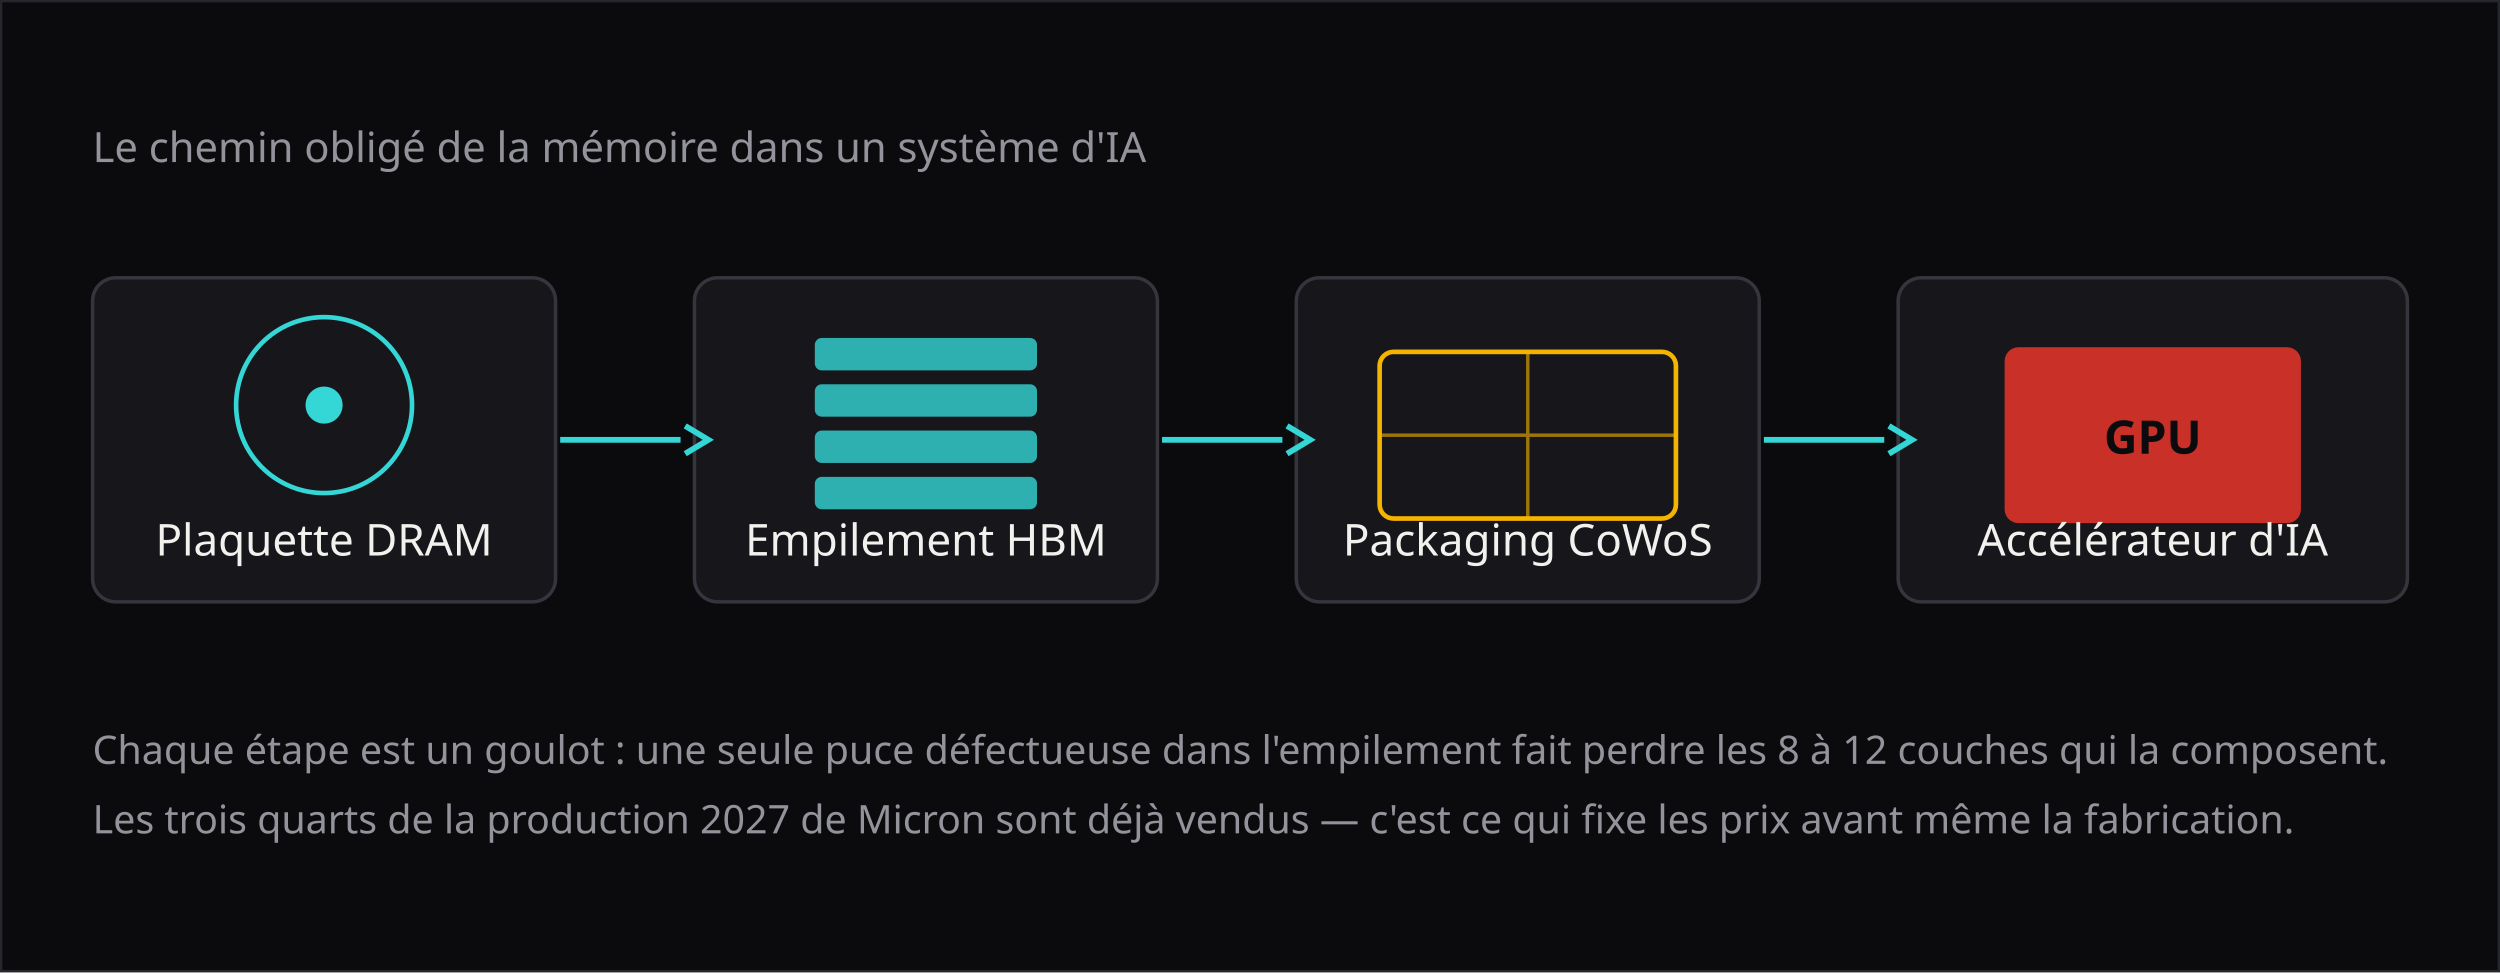
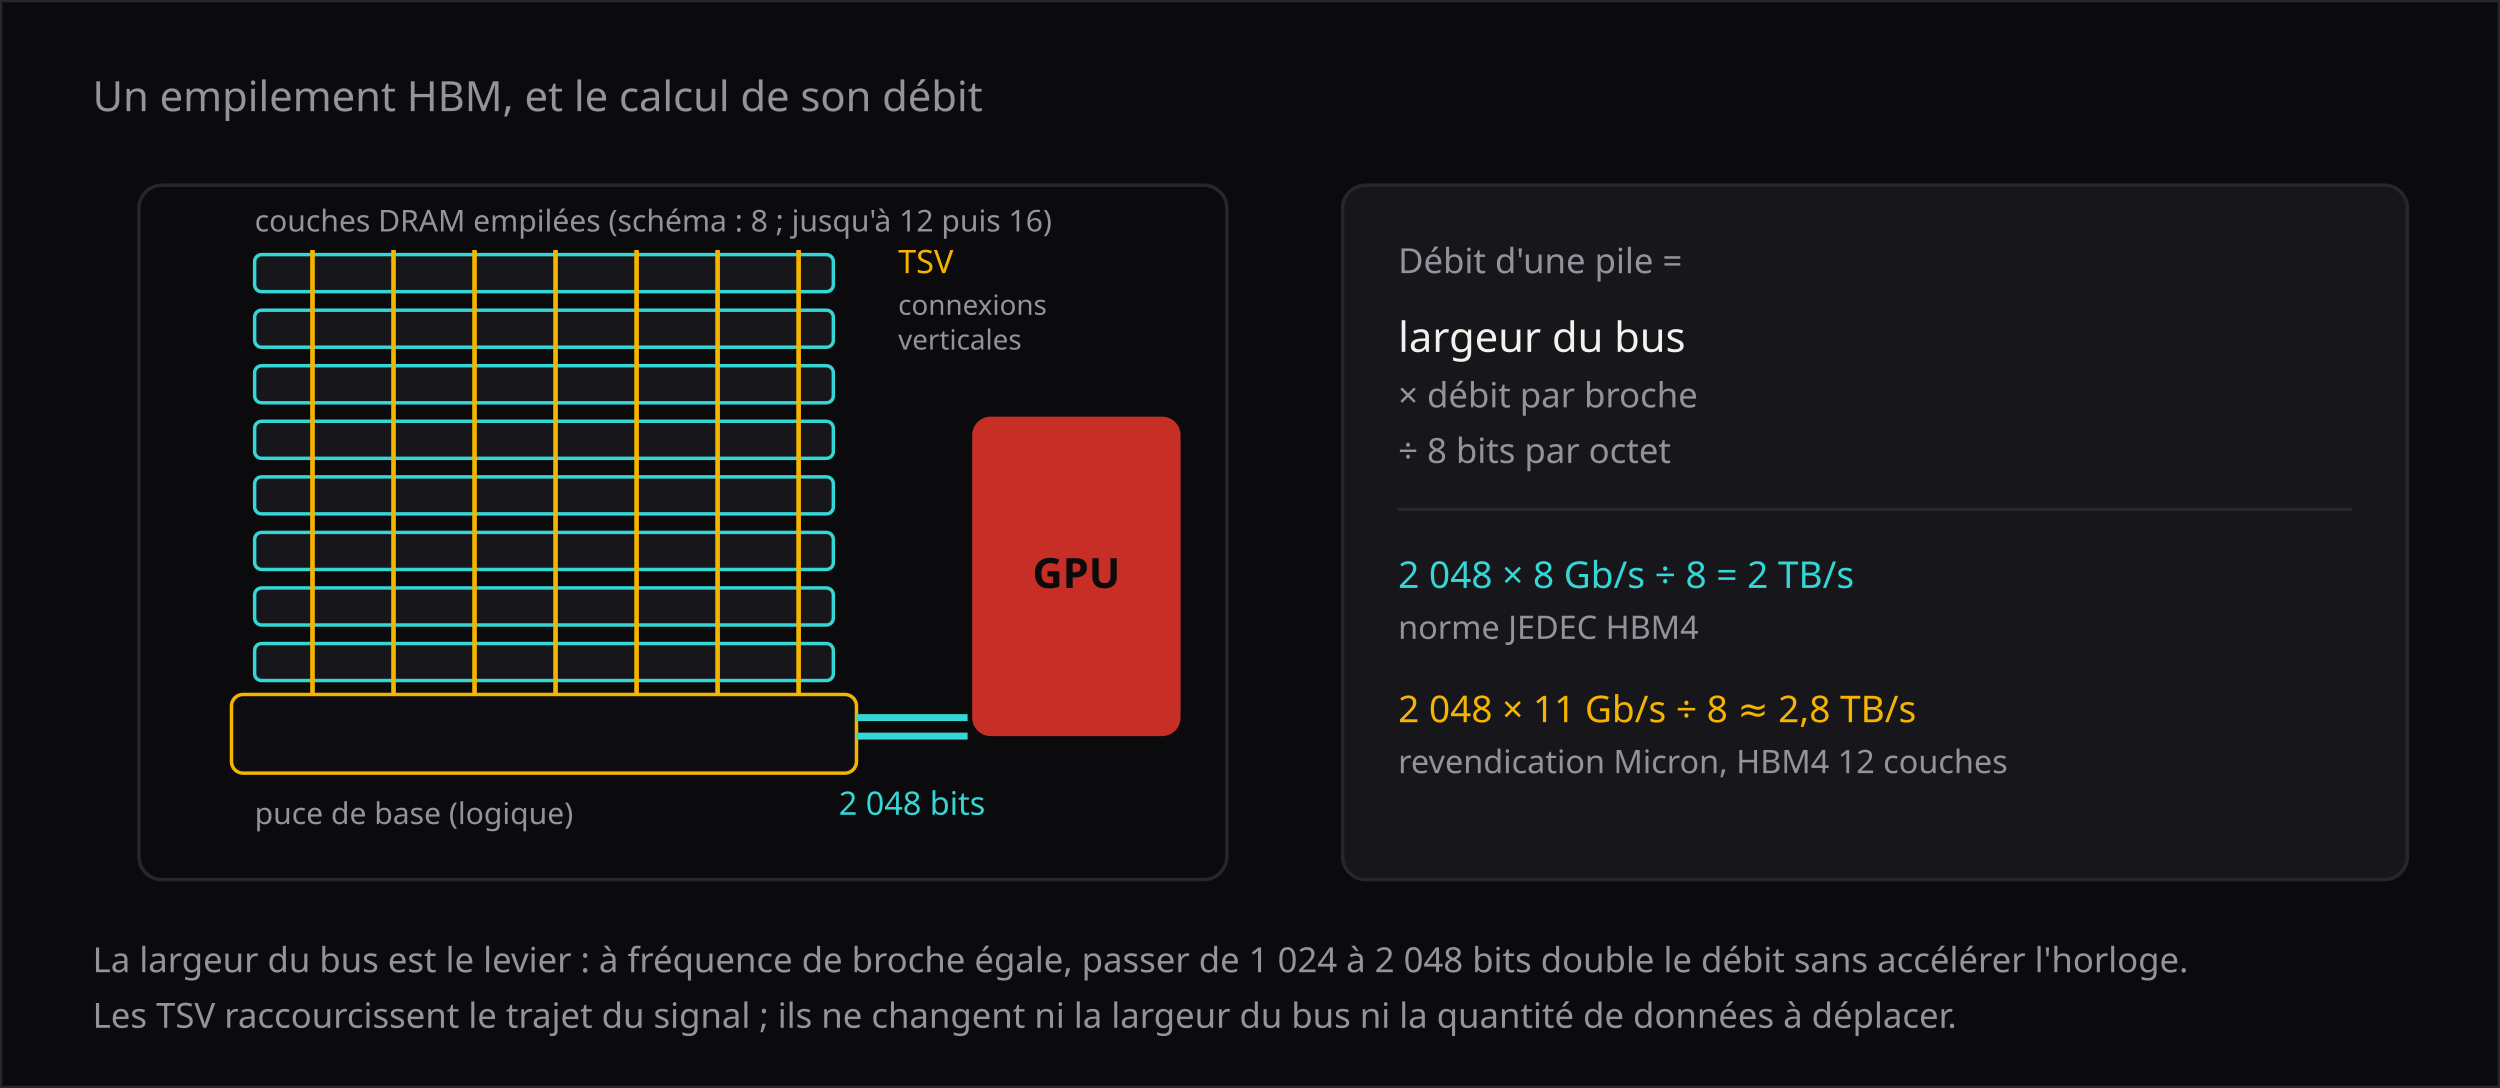
- <svg xmlns="http://www.w3.org/2000/svg" width="1080" height="420" viewBox="0 0 1080 420" role="img" aria-label="De la plaquette DRAM au GPU : les quatre étapes de la chaîne mémoire">
-   <rect width="1080" height="420" fill="#0B0B0E" />
-   <rect x="0.5" y="0.5" width="1079" height="419" fill="none" stroke="#26262D" />
-   <rect x="40" y="120" width="200" height="140" rx="10" fill="#16161B" stroke="#35353D" stroke-width="1.5" />
-   <circle cx="140" cy="175" r="38" fill="none" stroke="#35D6D6" stroke-width="2" />
-   <circle cx="140" cy="175" r="8" fill="#35D6D6" />
-   <text x="140" y="240" text-anchor="middle" fill="#F2F1ED" font-family="Barlow, ui-sans-serif, system-ui, sans-serif" font-size="19">Plaquette DRAM</text>
-   <rect x="300" y="120" width="200" height="140" rx="10" fill="#16161B" stroke="#35353D" stroke-width="1.5" />
-   <g fill="#35D6D6" fill-opacity="0.8">
-     <rect x="352" y="146" width="96" height="14" rx="3" />
-     <rect x="352" y="166" width="96" height="14" rx="3" />
-     <rect x="352" y="186" width="96" height="14" rx="3" />
-     <rect x="352" y="206" width="96" height="14" rx="3" />
+ <svg xmlns="http://www.w3.org/2000/svg" width="1080" height="470" viewBox="0 0 1080 470" role="img" aria-label="Coupe d'une pile HBM reliée à un GPU, et formule de calcul du débit mémoire">
+   <rect width="1080" height="470" fill="#0B0B0E" />
+   <rect x="0.5" y="0.5" width="1079" height="469" fill="none" stroke="#26262D" />
+   <text x="40" y="48" fill="#93939C" font-family="Barlow, ui-sans-serif, system-ui, sans-serif" font-size="18">Un empilement HBM, et le calcul de son débit</text>
+   <rect x="60" y="80" width="470" height="300" rx="10" fill="none" stroke="#26262D" stroke-width="1.5" />
+   <g fill="#16161B" stroke="#35D6D6" stroke-width="1.5">
+     <rect x="110" y="110" width="250" height="16" rx="3" />
+     <rect x="110" y="134" width="250" height="16" rx="3" />
+     <rect x="110" y="158" width="250" height="16" rx="3" />
+     <rect x="110" y="182" width="250" height="16" rx="3" />
+     <rect x="110" y="206" width="250" height="16" rx="3" />
+     <rect x="110" y="230" width="250" height="16" rx="3" />
+     <rect x="110" y="254" width="250" height="16" rx="3" />
+     <rect x="110" y="278" width="250" height="16" rx="3" />
  </g>
-   <text x="400" y="240" text-anchor="middle" fill="#F2F1ED" font-family="Barlow, ui-sans-serif, system-ui, sans-serif" font-size="19">Empilement HBM</text>
-   <rect x="560" y="120" width="200" height="140" rx="10" fill="#16161B" stroke="#35353D" stroke-width="1.5" />
-   <rect x="596" y="152" width="128" height="72" rx="6" fill="none" stroke="#F5B400" stroke-width="2" />
-   <path d="M596 188H724M660 152V224" stroke="#F5B400" stroke-opacity="0.6" stroke-width="1.5" />
-   <text x="660" y="240" text-anchor="middle" fill="#F2F1ED" font-family="Barlow, ui-sans-serif, system-ui, sans-serif" font-size="19">Packaging CoWoS</text>
-   <rect x="820" y="120" width="220" height="140" rx="10" fill="#16161B" stroke="#35353D" stroke-width="1.5" />
-   <rect x="866" y="150" width="128" height="76" rx="6" fill="#E8352B" fill-opacity="0.85" />
-   <text x="930" y="196" text-anchor="middle" fill="#0B0B0E" font-family="Barlow, ui-sans-serif, system-ui, sans-serif" font-size="20" font-weight="600">GPU</text>
-   <text x="930" y="240" text-anchor="middle" fill="#F2F1ED" font-family="Barlow, ui-sans-serif, system-ui, sans-serif" font-size="19">Accélérateur d'IA</text>
-   <g stroke="#35D6D6" stroke-width="2.5" fill="none">
-     <path d="M242 190H294M296 184L306 190L296 196" />
-     <path d="M502 190H554M556 184L566 190L556 196" />
-     <path d="M762 190H814M816 184L826 190L816 196" />
+   <g stroke="#F5B400" stroke-width="2">
+     <path d="M135 108V326M170 108V326M205 108V326M240 108V326M275 108V326M310 108V326M345 108V326" />
  </g>
-   <text x="40" y="70" fill="#93939C" font-family="Barlow, ui-sans-serif, system-ui, sans-serif" font-size="18">Le chemin obligé de la mémoire dans un système d'IA</text>
-   <text x="40" y="330" fill="#93939C" font-family="Barlow, ui-sans-serif, system-ui, sans-serif" font-size="17">Chaque étape est un goulot : une seule puce défectueuse dans l'empilement fait perdre les 8 à 12 couches qui la composent.</text>
-   <text x="40" y="360" fill="#93939C" font-family="Barlow, ui-sans-serif, system-ui, sans-serif" font-size="17">Les trois quarts de la production 2027 de Micron sont déjà vendus — c'est ce qui fixe les prix avant même la fabrication.</text>
+   <rect x="100" y="300" width="270" height="34" rx="5" fill="#0E0E12" stroke="#F5B400" stroke-width="1.5" />
+   <rect x="420" y="180" width="90" height="138" rx="8" fill="#E8352B" fill-opacity="0.85" />
+   <text x="465" y="254" text-anchor="middle" fill="#0B0B0E" font-family="Barlow, ui-sans-serif, system-ui, sans-serif" font-size="18" font-weight="600">GPU</text>
+   <g stroke="#35D6D6" stroke-width="3">
+     <path d="M370 310H418M370 318H418" />
+   </g>
+   <text x="394" y="352" text-anchor="middle" fill="#35D6D6" font-family="Barlow, ui-sans-serif, system-ui, sans-serif" font-size="14">2 048 bits</text>
+   <text x="110" y="100" fill="#93939C" font-family="Barlow, ui-sans-serif, system-ui, sans-serif" font-size="13">couches DRAM empilées (schéma : 8 ; jusqu'à 12 puis 16)</text>
+   <text x="388" y="118" fill="#F5B400" font-family="Barlow, ui-sans-serif, system-ui, sans-serif" font-size="14">TSV</text>
+   <text x="388" y="136" fill="#93939C" font-family="Barlow, ui-sans-serif, system-ui, sans-serif" font-size="12">connexions</text>
+   <text x="388" y="151" fill="#93939C" font-family="Barlow, ui-sans-serif, system-ui, sans-serif" font-size="12">verticales</text>
+   <text x="110" y="356" fill="#93939C" font-family="Barlow, ui-sans-serif, system-ui, sans-serif" font-size="13">puce de base (logique)</text>
+   <rect x="580" y="80" width="460" height="300" rx="10" fill="#16161B" stroke="#26262D" stroke-width="1.5" />
+   <text x="604" y="118" fill="#93939C" font-family="Barlow, ui-sans-serif, system-ui, sans-serif" font-size="15">Débit d'une pile =</text>
+   <text x="604" y="152" fill="#F2F1ED" font-family="Barlow, ui-sans-serif, system-ui, sans-serif" font-size="18">largeur du bus</text>
+   <text x="604" y="176" fill="#93939C" font-family="Barlow, ui-sans-serif, system-ui, sans-serif" font-size="15">× débit par broche</text>
+   <text x="604" y="200" fill="#93939C" font-family="Barlow, ui-sans-serif, system-ui, sans-serif" font-size="15">÷ 8 bits par octet</text>
+   <path d="M604 220H1016" stroke="#26262D" stroke-width="1.5" />
+   <text x="604" y="254" fill="#35D6D6" font-family="Barlow, ui-sans-serif, system-ui, sans-serif" font-size="16">2 048 × 8 Gb/s ÷ 8 = 2 TB/s</text>
+   <text x="604" y="276" fill="#93939C" font-family="Barlow, ui-sans-serif, system-ui, sans-serif" font-size="14">norme JEDEC HBM4</text>
+   <text x="604" y="312" fill="#F5B400" font-family="Barlow, ui-sans-serif, system-ui, sans-serif" font-size="16">2 048 × 11 Gb/s ÷ 8 ≈ 2,8 TB/s</text>
+   <text x="604" y="334" fill="#93939C" font-family="Barlow, ui-sans-serif, system-ui, sans-serif" font-size="14">revendication Micron, HBM4 12 couches</text>
+   <text x="40" y="420" fill="#93939C" font-family="Barlow, ui-sans-serif, system-ui, sans-serif" font-size="15">La largeur du bus est le levier : à fréquence de broche égale, passer de 1 024 à 2 048 bits double le débit sans accélérer l'horloge.</text>
+   <text x="40" y="444" fill="#93939C" font-family="Barlow, ui-sans-serif, system-ui, sans-serif" font-size="15">Les TSV raccourcissent le trajet du signal ; ils ne changent ni la largeur du bus ni la quantité de données à déplacer.</text>
</svg>
